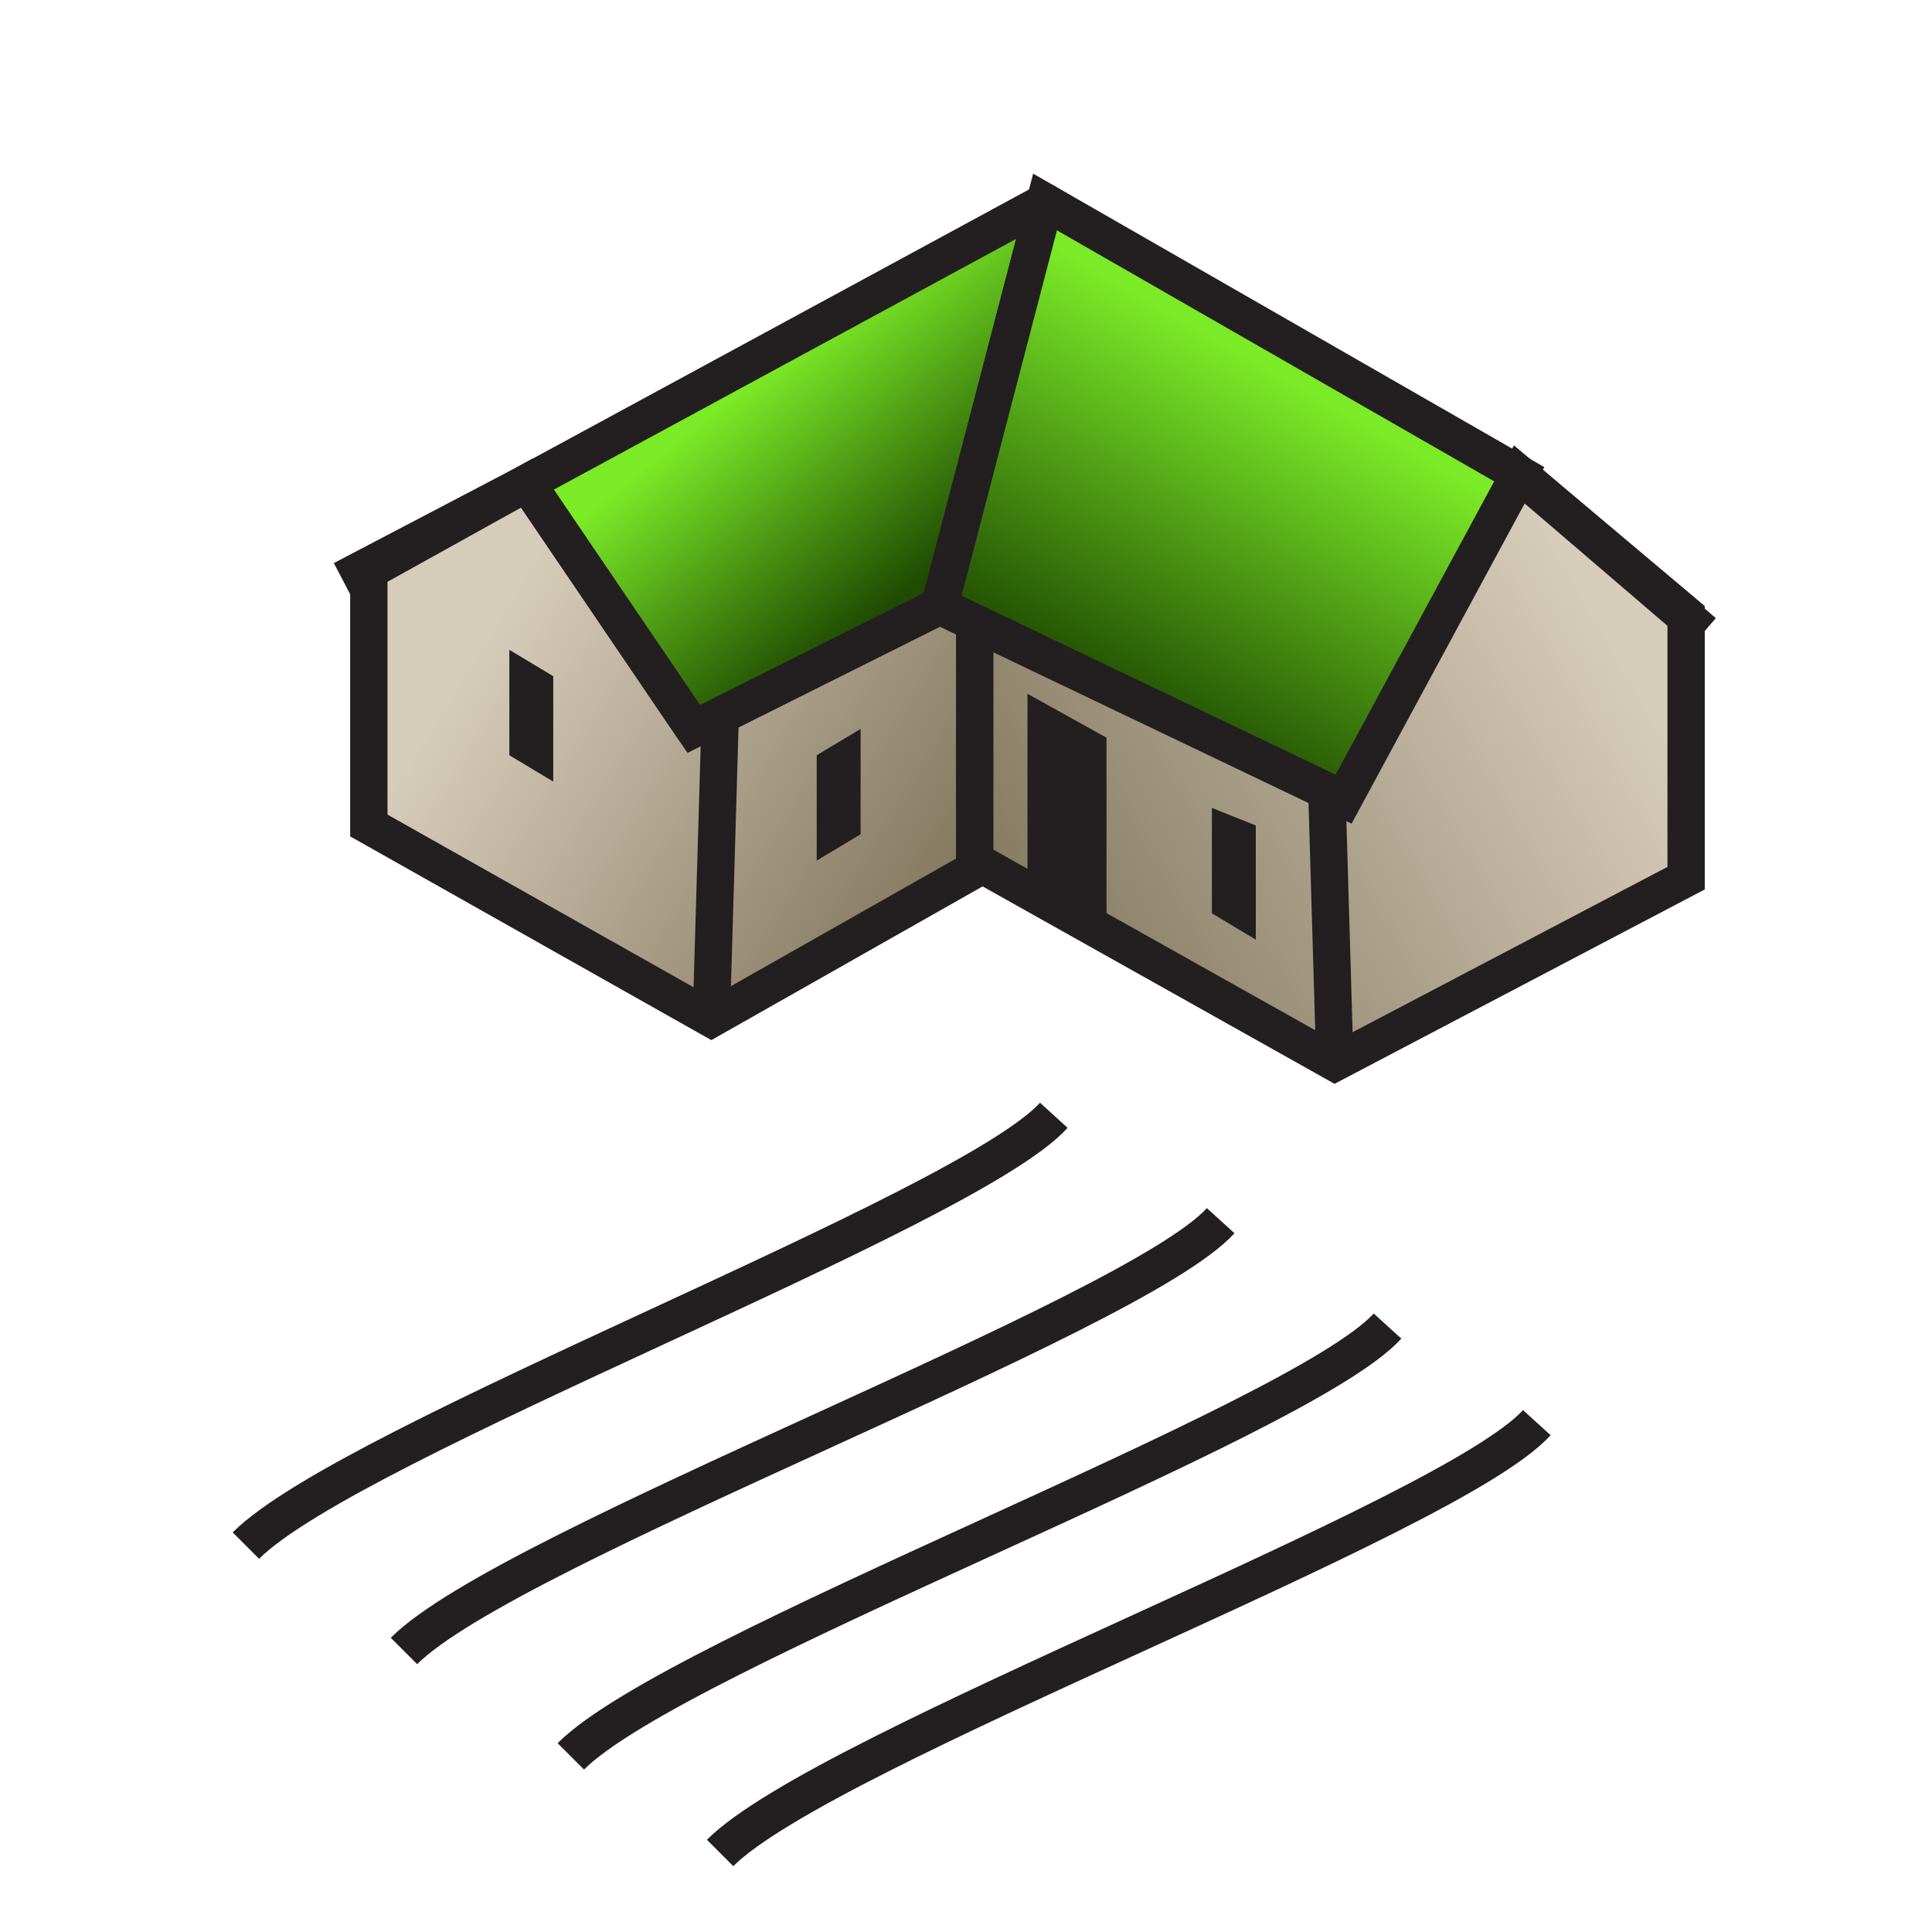
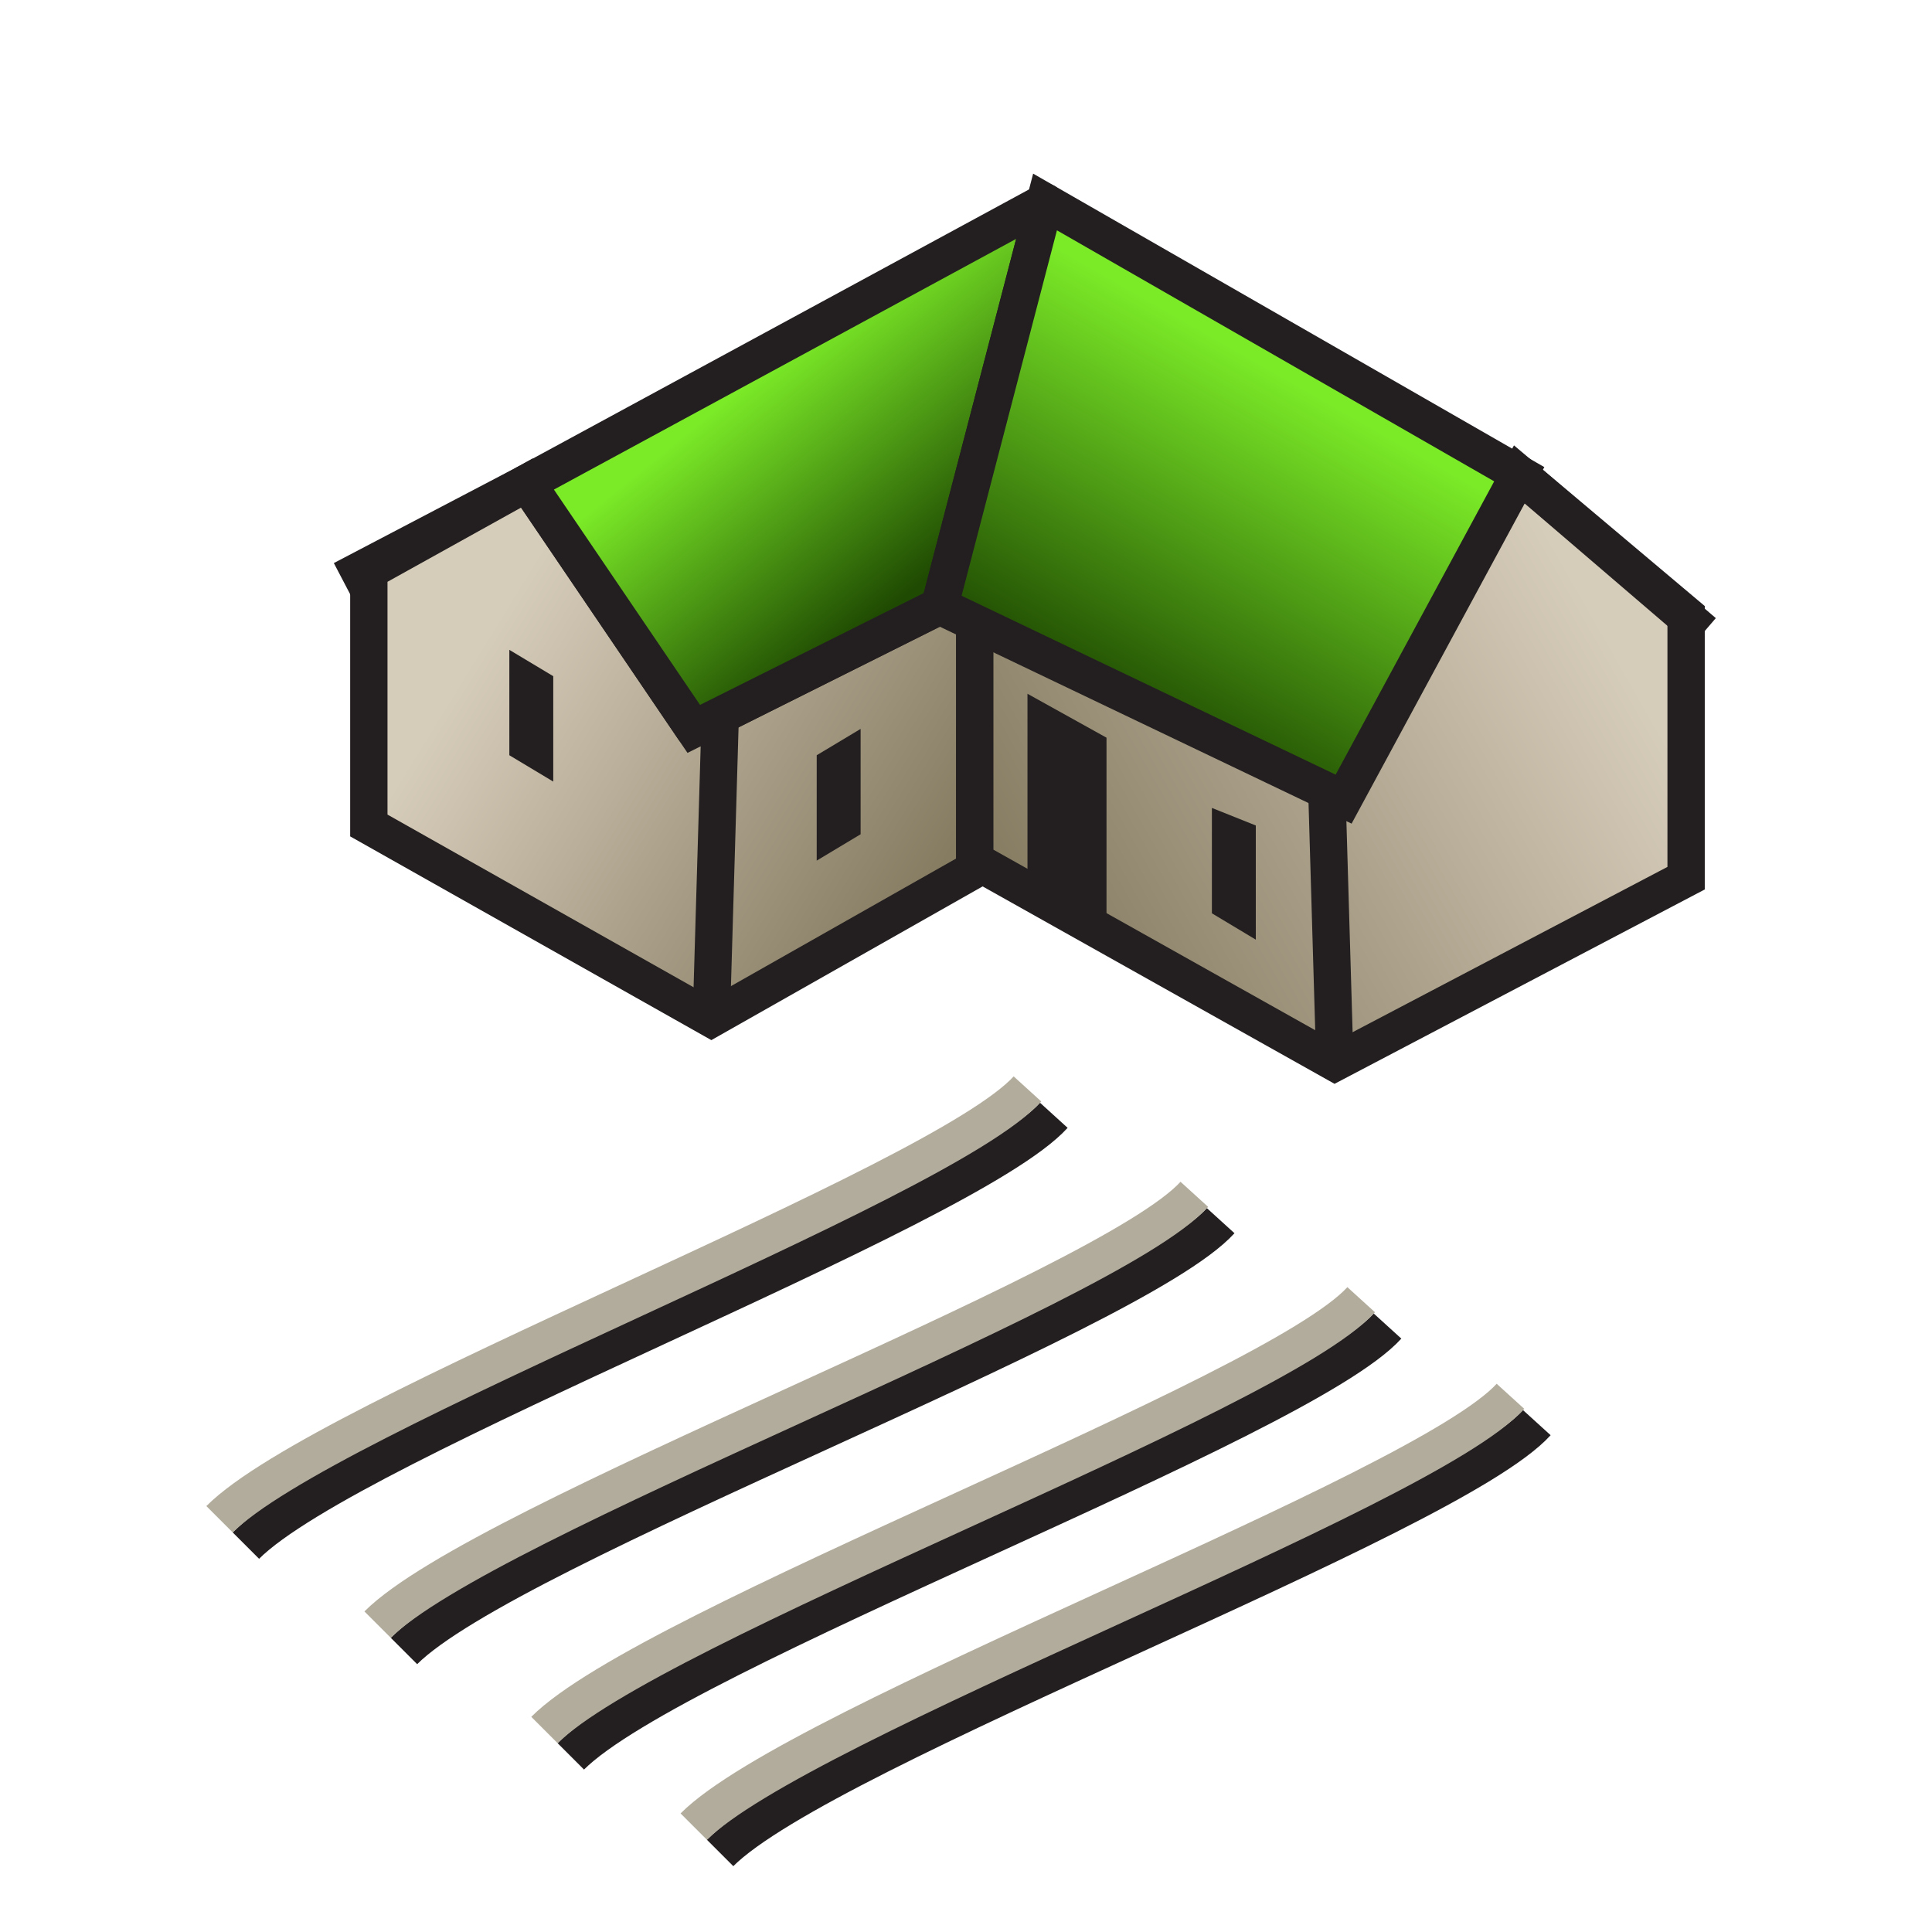
<svg xmlns="http://www.w3.org/2000/svg" version="1.1" id="Calque_1" x="0px" y="0px" viewBox="0 0 22 22" style="enable-background:new 0 0 22 22;" xml:space="preserve">
  <style type="text/css">
	.st0{fill:url(#SVGID_1_);stroke:#231F20;stroke-width:0.425;stroke-miterlimit:10;}
	.st1{fill:none;stroke:#231F20;stroke-width:0.425;stroke-miterlimit:10;}
	.st2{fill:#231F20;}
	.st3{fill:url(#SVGID_2_);stroke:#231F20;stroke-width:0.425;stroke-linecap:round;stroke-linejoin:round;}
	.st4{fill:url(#SVGID_3_);stroke:#231F20;stroke-width:0.425;stroke-miterlimit:10;}
	.st5{fill:url(#SVGID_4_);stroke:#231F20;stroke-width:0.425;stroke-linecap:round;}
	.st6{fill:none;stroke:#231F20;stroke-width:0.425;}
+ 	.st7{fill:none;stroke:#B2AC9D;stroke-width:0.425;}
</style>
  <g>
    <g>
-       <linearGradient id="SVGID_1_" gradientUnits="userSpaceOnUse" x1="5.752" y1="6.904" x2="10.678" y2="9.941">
+       <linearGradient id="SVGID_1_" gradientUnits="userSpaceOnUse" x1="5.763" y1="17.113" x2="10.689" y2="14.077" gradientTransform="matrix(1 0 0 -1 0 24)">
        <stop offset="0" style="stop-color:#D6CCBA" />
        <stop offset="1" style="stop-color:#867C62" />
      </linearGradient>
      <polygon class="st0" points="4.2,9.4 8.1,11.6 11.1,9.9 11.1,6.7 7.9,8.3 6,5.5 4.2,6.5   " />
      <line class="st1" x1="6" y1="5.5" x2="3.9" y2="6.6" />
      <line class="st1" x1="8.2" y1="8.2" x2="8.1" y2="11.6" />
    </g>
    <polygon class="st2" points="6.3,8.9 5.8,8.6 5.8,7.4 6.3,7.7  " />
    <polygon class="st2" points="9.3,9.8 9.8,9.5 9.8,8.3 9.3,8.6  " />
-     <linearGradient id="SVGID_2_" gradientUnits="userSpaceOnUse" x1="8.898" y1="4.059" x2="10.791" y2="6.387">
+     <linearGradient id="SVGID_2_" gradientUnits="userSpaceOnUse" x1="8.894" y1="19.938" x2="10.787" y2="17.609" gradientTransform="matrix(1 0 0 -1 0 24)">
      <stop offset="0" style="stop-color:#7BEA27" />
      <stop offset="1" style="stop-color:#1F4A02" />
    </linearGradient>
    <polygon class="st3" points="6,5.5 7.9,8.3 10.7,6.9 11.9,2.3  " />
    <g>
-       <linearGradient id="SVGID_3_" gradientUnits="userSpaceOnUse" x1="-110.692" y1="6.699" x2="-104.3" y2="10.35" gradientTransform="matrix(-1 0 0 1 -92.6976 0)">
+       <linearGradient id="SVGID_3_" gradientUnits="userSpaceOnUse" x1="-486.704" y1="17.281" x2="-480.311" y2="13.63" gradientTransform="matrix(-1 0 0 -1 -468.6976 24)">
        <stop offset="0" style="stop-color:#D6CCBA" />
        <stop offset="1" style="stop-color:#867C62" />
      </linearGradient>
      <polygon class="st4" points="19.2,10 15.2,12.1 11.1,9.8 11.1,6.7 15.4,8.8 17.3,5.4 19.2,7   " />
      <polygon class="st2" points="14.3,10.7 13.8,10.4 13.8,9.2 14.3,9.4   " />
      <line class="st1" x1="17.3" y1="5.4" x2="19.4" y2="7.2" />
      <line class="st1" x1="15.1" y1="8.7" x2="15.2" y2="12.1" />
-       <linearGradient id="SVGID_4_" gradientUnits="userSpaceOnUse" x1="-107.119" y1="4.184" x2="-105.005" y2="7.885" gradientTransform="matrix(-1 0 0 1 -92.6976 0)">
+       <linearGradient id="SVGID_4_" gradientUnits="userSpaceOnUse" x1="-483.153" y1="19.797" x2="-481.039" y2="16.096" gradientTransform="matrix(-1 0 0 -1 -468.6976 24)">
        <stop offset="0" style="stop-color:#7BEA27" />
        <stop offset="1" style="stop-color:#1F4A02" />
      </linearGradient>
      <polygon class="st5" points="17.3,5.4 15.3,9.1 10.7,6.9 11.9,2.3   " />
    </g>
    <polygon class="st2" points="12.6,10.7 11.7,10.2 11.7,7.9 12.6,8.4  " />
  </g>
  <path class="st6" d="M2.8,17.6C4,16.4,11,13.8,12,12.7" />
  <path class="st6" d="M4.6,18.8c1.2-1.2,8.3-3.8,9.3-4.9" />
  <path class="st6" d="M6.5,20c1.2-1.2,8.3-3.8,9.3-4.9" />
  <path class="st6" d="M8.2,21.1c1.2-1.2,8.3-3.8,9.3-4.9" />
+   <path class="st7" d="M2.5,17.3c1.2-1.2,8.2-3.8,9.2-4.9" />
+   <path class="st7" d="M4.3,18.5c1.2-1.2,8.3-3.8,9.3-4.9" />
+   <path class="st7" d="M6.2,19.7c1.2-1.2,8.3-3.8,9.3-4.9" />
+   <path class="st7" d="M7.9,20.8c1.2-1.2,8.3-3.8,9.3-4.9" />
</svg>
